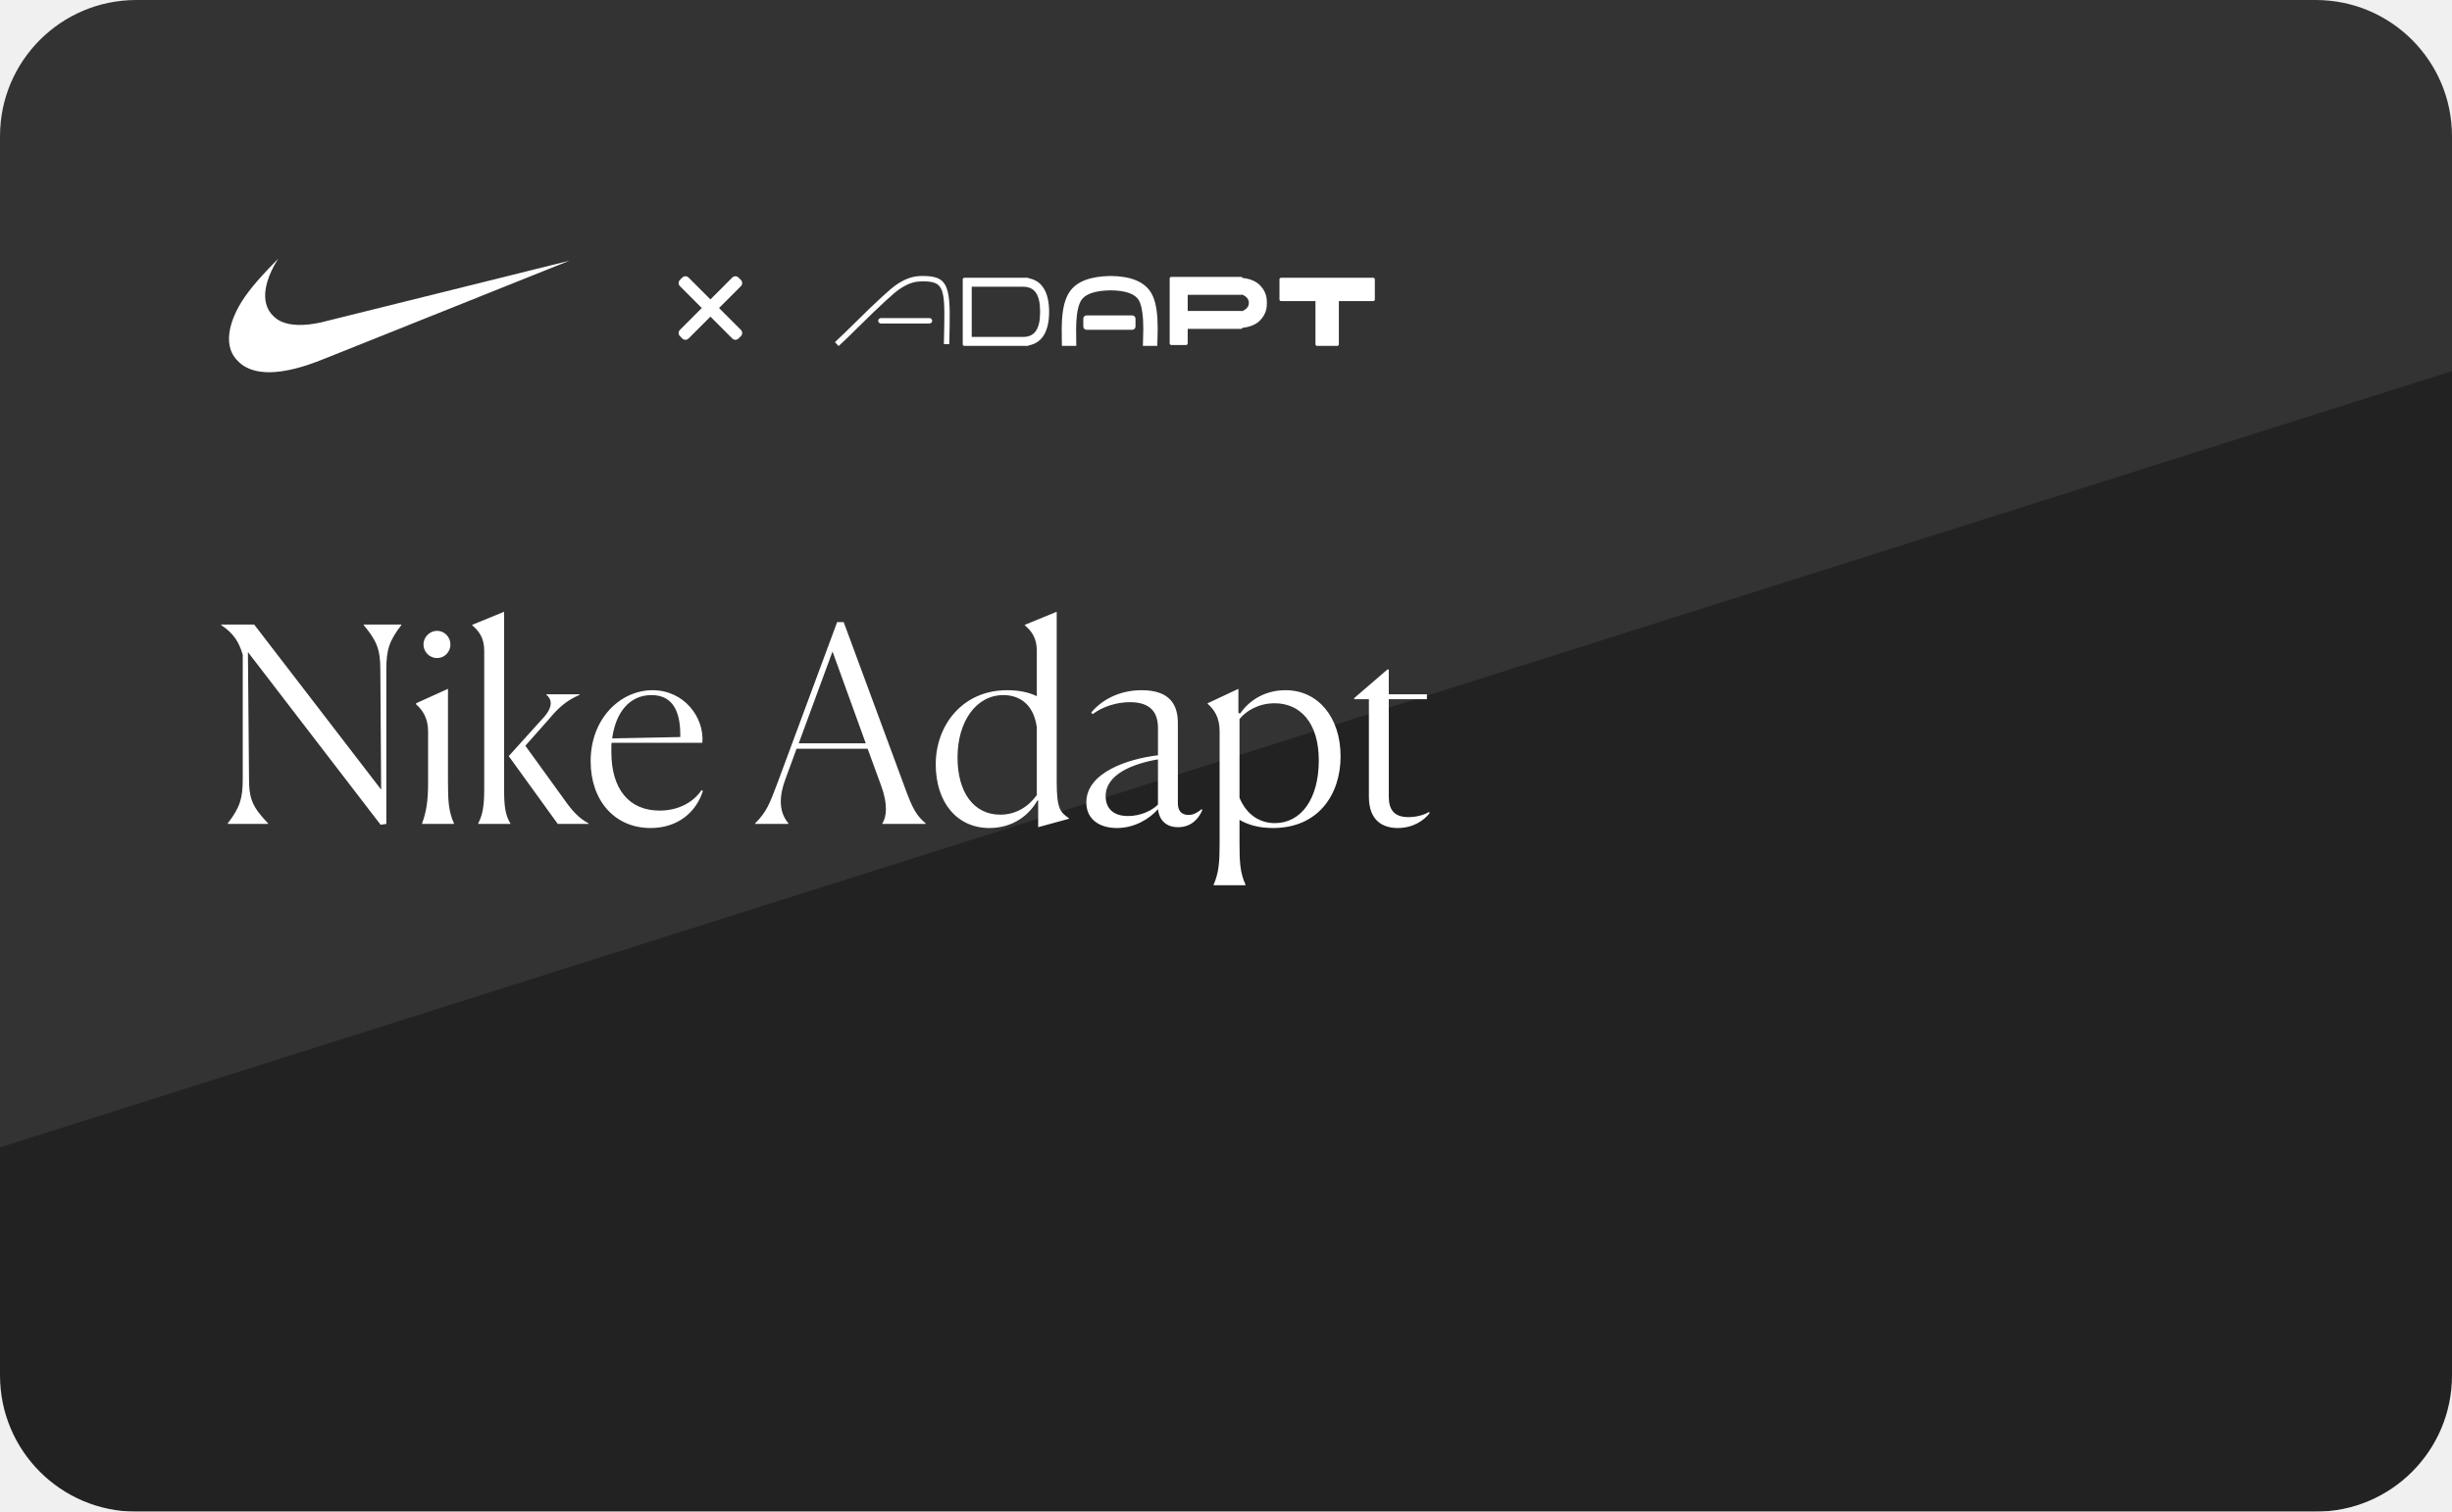
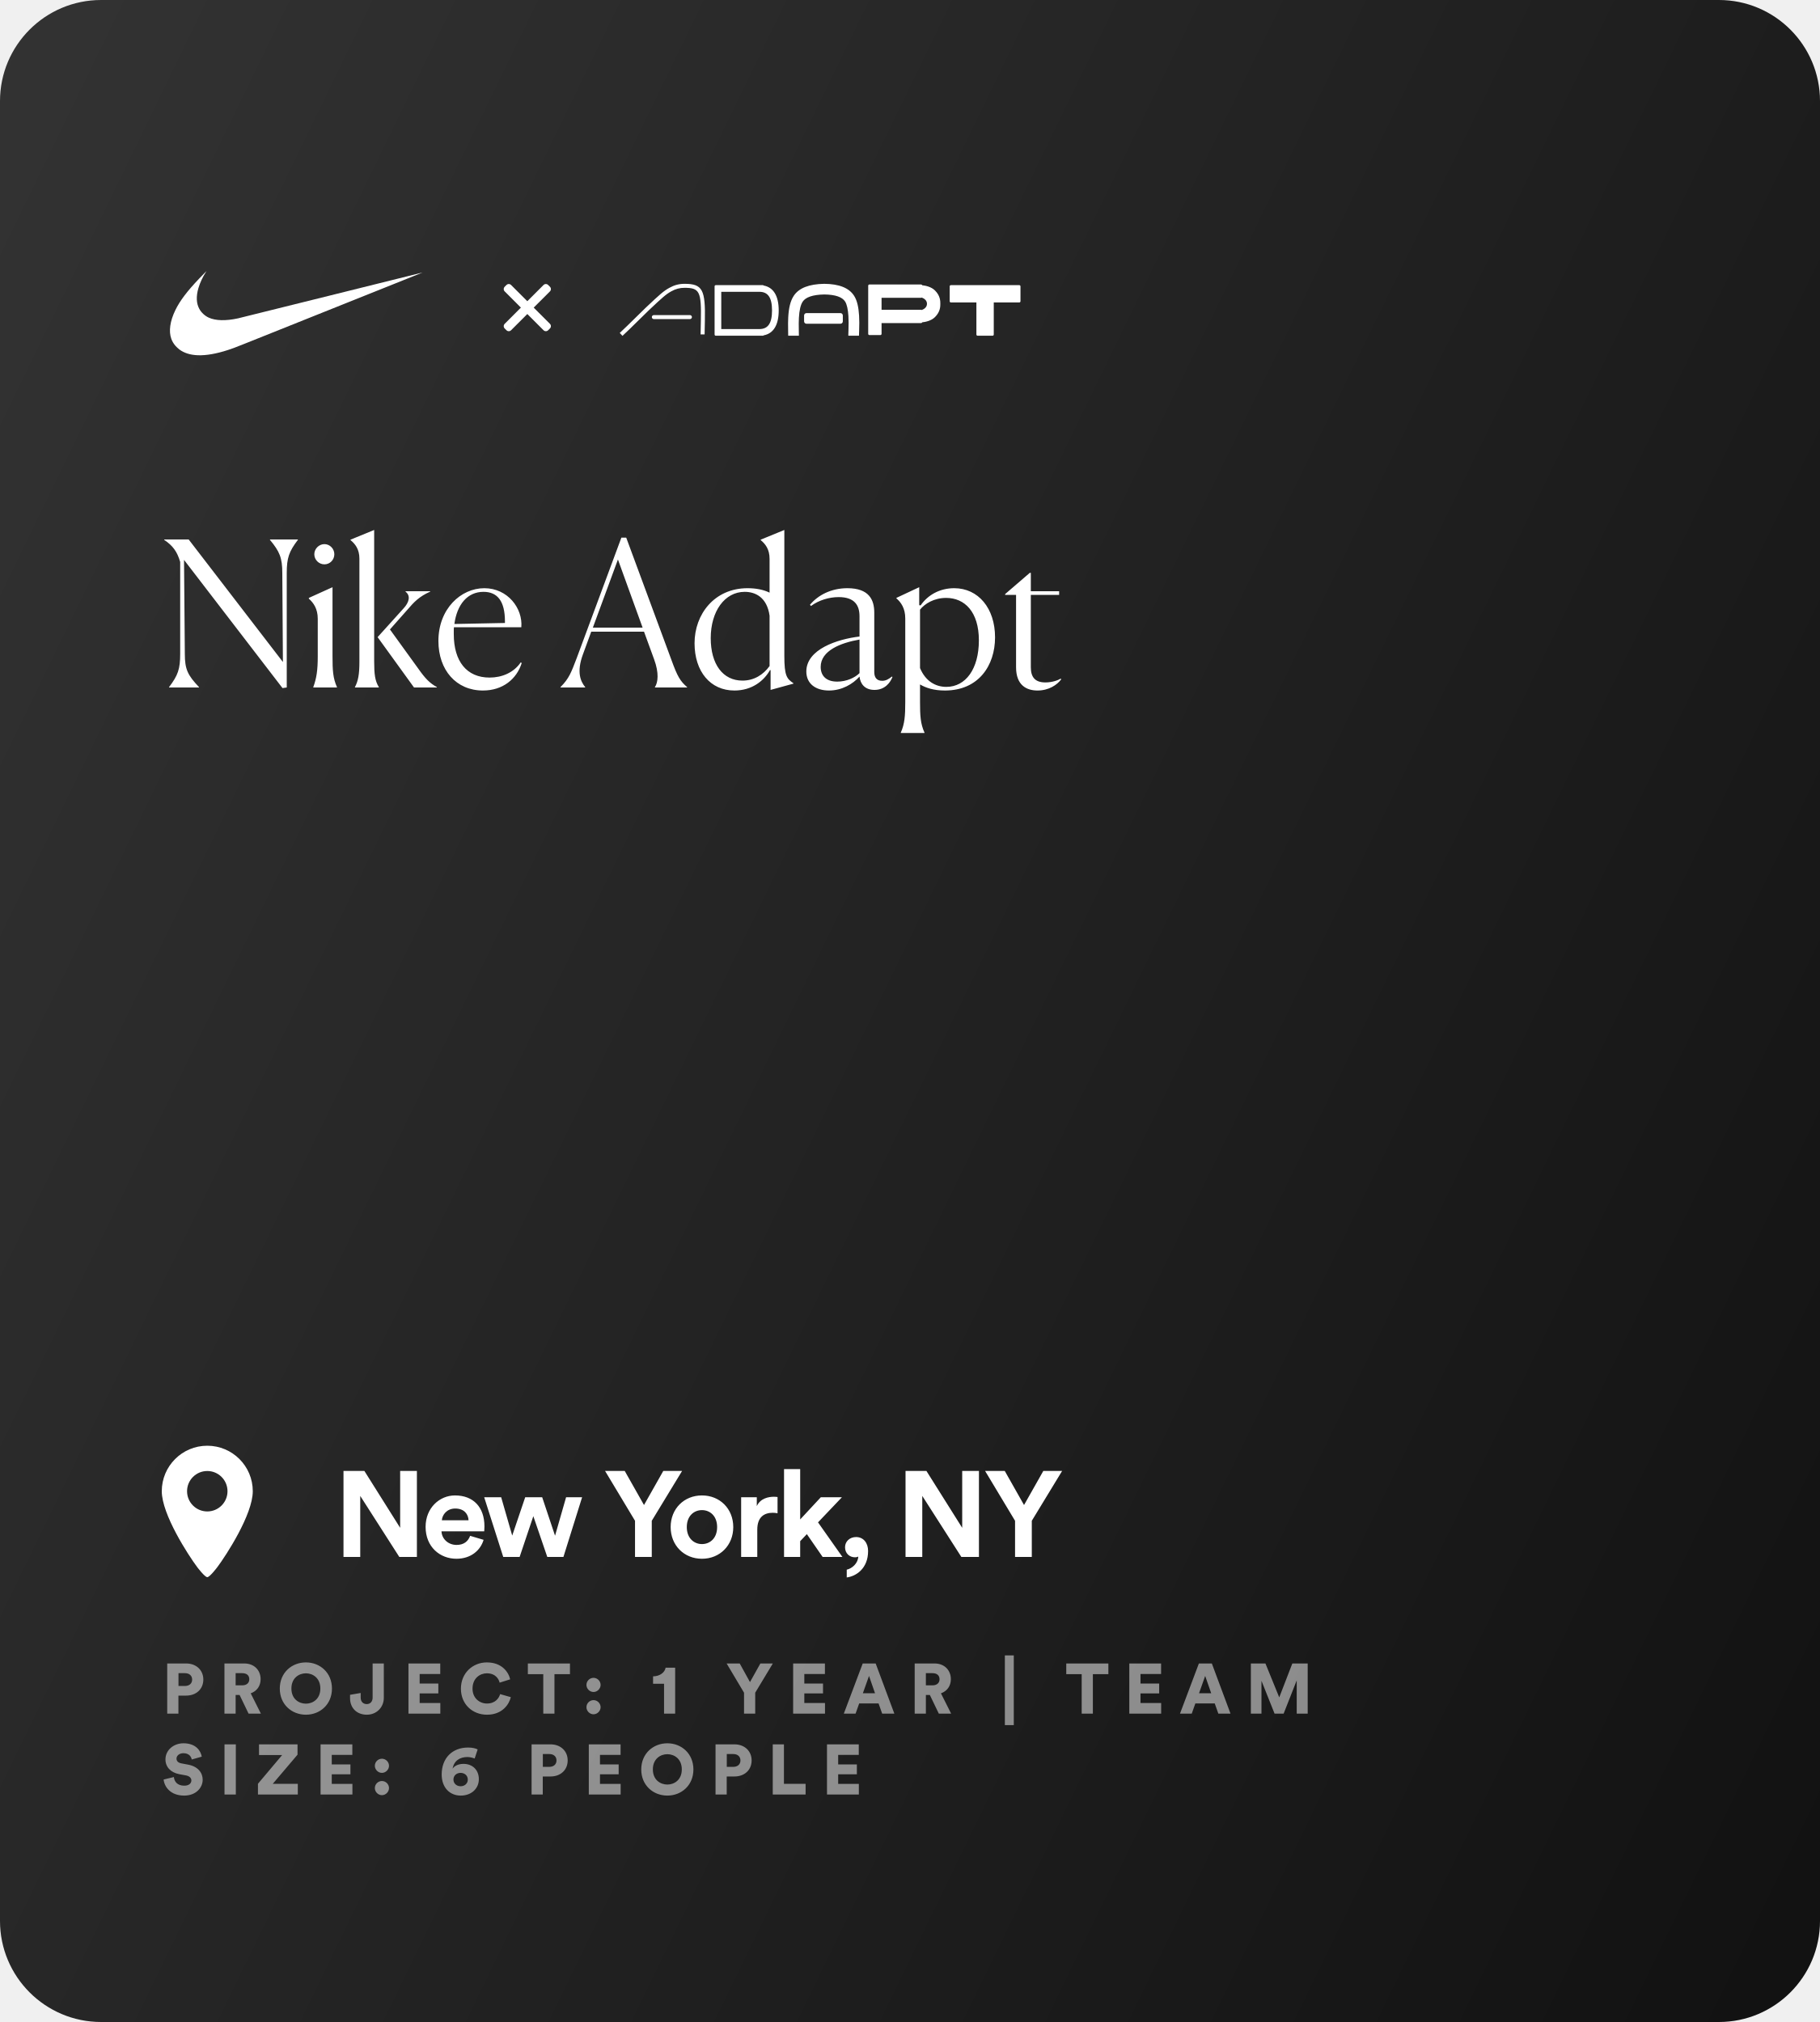
- <svg xmlns="http://www.w3.org/2000/svg" width="360" height="222" viewBox="0 0 360 222" fill="none">
-   <g id="Group 25 Copy">
-     <g id="Group 23">
-       <rect id="Mask" width="360" height="222" rx="20" fill="white" />
-       <mask id="mask0" mask-type="alpha" maskUnits="userSpaceOnUse" x="0" y="0" width="360" height="222">
-         <rect id="Mask_2" width="360" height="222" rx="20" fill="white" />
-       </mask>
-       <g mask="url(#mask0)">
-         <g id="Group 23_2">
-           <rect id="Rectangle" width="360" height="222" fill="#222222" />
-           <path id="Gradient BG Copy" fill-rule="evenodd" clip-rule="evenodd" d="M0 0H360V54.5L0 168.5L0 0Z" fill="#333333" />
-         </g>
-       </g>
-     </g>
-     <g id="Group 142">
-       <g id="gsx">
-         <g id="Group 6">
-           <path id="Combined Shape" fill-rule="evenodd" clip-rule="evenodd" d="M124.651 49.375C124.099 49.911 123.602 50.384 123.128 50.823L122.588 50.245C123.058 49.81 123.55 49.341 124.097 48.81C124.19 48.72 124.476 48.438 124.852 48.068L124.853 48.067C125.783 47.151 127.265 45.692 127.737 45.245C130.645 42.496 131.26 41.959 132.414 41.316C133.371 40.782 134.315 40.529 135.408 40.529C138.959 40.529 139.55 41.69 139.426 47.835C139.39 49.373 139.371 50.275 139.371 50.534H138.579C138.579 50.266 138.597 49.363 138.634 47.818C138.75 42.058 138.374 41.319 135.408 41.319C134.453 41.319 133.641 41.536 132.801 42.005C131.732 42.601 131.126 43.13 128.283 45.818C127.818 46.258 126.35 47.703 125.419 48.62L125.419 48.62L125.418 48.621C125.037 48.996 124.746 49.283 124.651 49.375ZM171.968 40.661C171.838 40.661 171.732 40.766 171.732 40.896V50.43C171.732 50.56 171.838 50.666 171.968 50.666H174.139C174.269 50.666 174.375 50.56 174.375 50.43V48.296H182.198C182.3 48.296 182.386 48.231 182.419 48.141C183.017 48.081 184.184 47.867 184.943 47.111C186 46.058 186 45.005 186 44.478C186 43.952 186 42.899 184.943 41.846C184.184 41.09 183.017 40.876 182.419 40.816C182.386 40.726 182.3 40.661 182.198 40.661H174.139H172.892H171.968ZM182.333 43.251C182.294 43.278 182.248 43.294 182.198 43.294H174.375V45.663H182.198C182.248 45.663 182.294 45.679 182.333 45.706C182.722 45.56 183.358 45.209 183.358 44.478C183.358 43.748 182.722 43.398 182.333 43.251ZM187.85 41.028C187.85 40.898 187.955 40.793 188.085 40.793H193.369H196.333H201.618C201.748 40.793 201.853 40.898 201.853 41.028V43.98C201.853 44.11 201.748 44.215 201.618 44.215H196.569V50.562C196.569 50.692 196.463 50.797 196.333 50.797H193.369C193.239 50.797 193.134 50.692 193.134 50.562V44.215H188.085C187.955 44.215 187.85 44.11 187.85 43.98V41.028ZM136.465 47.506H129.331C129.112 47.506 128.935 47.33 128.935 47.111C128.935 46.893 129.112 46.716 129.331 46.716H136.465C136.684 46.716 136.861 46.893 136.861 47.111C136.861 47.33 136.684 47.506 136.465 47.506ZM141.583 40.793C141.461 40.793 141.361 40.885 141.349 41.004C141.348 41.012 141.348 41.02 141.348 41.028V41.874V49.716V50.562C141.348 50.692 141.453 50.797 141.583 50.797H142.433H150.199H150.888C150.957 50.797 151.02 50.767 151.063 50.72C153.026 50.346 154.03 48.628 154.03 45.795C154.03 42.962 153.026 41.244 151.063 40.87C151.02 40.822 150.957 40.793 150.888 40.793H150.199H142.433H141.583ZM150.199 49.481C151.894 49.481 152.709 48.364 152.709 45.795C152.709 43.225 151.894 42.109 150.199 42.109H142.669V49.481H150.198L150.199 49.481ZM167.819 46.926C167.737 45.596 167.516 44.592 167.167 44.04C166.616 43.165 165.279 42.659 163.046 42.636L163.06 42.635L163.032 42.636L163.046 42.636C160.738 42.677 159.344 43.192 158.773 44.058C158.349 44.7 158.106 45.782 158.026 47.251C157.987 47.969 157.986 48.611 158.008 49.757C158.02 50.392 158.022 50.541 158.022 50.797H155.908C155.908 50.56 155.906 50.416 155.894 49.797C155.871 48.601 155.872 47.921 155.915 47.136C156.014 45.327 156.328 43.93 157.007 42.901C158.043 41.33 160.08 40.58 163.024 40.529L163.052 40.529C165.939 40.557 167.945 41.315 168.957 42.919C169.541 43.844 169.827 45.143 169.929 46.797C169.986 47.72 169.982 48.594 169.941 49.803L169.937 49.894L169.937 49.894L169.937 49.899C169.932 50.044 169.923 50.307 169.92 50.388C169.915 50.573 169.912 50.701 169.912 50.797H167.798C167.798 50.673 167.801 50.526 167.808 50.321C167.811 50.235 167.82 49.958 167.825 49.816L167.828 49.731C167.867 48.585 167.871 47.766 167.819 46.926ZM159.05 46.792C159.05 46.532 159.261 46.322 159.521 46.322H166.242C166.502 46.322 166.713 46.532 166.713 46.792V47.957C166.713 48.217 166.502 48.428 166.242 48.428H159.521C159.261 48.428 159.05 48.217 159.05 47.957V46.792Z" fill="white" />
-           <g id="Group 5">
-             <path id="Close" fill-rule="evenodd" clip-rule="evenodd" d="M100.636 41.217L104.303 44.884L107.971 41.217L108.322 41.568L104.655 45.236L108.322 48.903L107.971 49.254L104.303 45.587L100.636 49.254L100.284 48.903L103.952 45.236L100.284 41.568L100.636 41.217Z" fill="white" stroke="white" stroke-width="1.294" stroke-linejoin="round" />
-             <path id="Path Copy" fill-rule="evenodd" clip-rule="evenodd" d="M39.133 54.658C37.643 54.603 36.424 54.222 35.471 53.514C35.289 53.379 34.856 52.973 34.711 52.802C34.324 52.347 34.061 51.905 33.886 51.414C33.347 49.904 33.624 47.921 34.68 45.746C35.584 43.883 36.978 42.036 39.411 39.477C39.77 39.101 40.837 38 40.844 38C40.846 38 40.788 38.094 40.715 38.209C40.082 39.2 39.541 40.367 39.246 41.378C38.772 43 38.83 44.391 39.413 45.47C39.816 46.214 40.507 46.858 41.283 47.214C42.642 47.836 44.633 47.888 47.063 47.364C47.23 47.328 55.522 45.269 65.489 42.789C75.456 40.309 83.612 38.282 83.613 38.283C83.616 38.285 60.457 47.554 48.435 52.362C46.531 53.124 46.022 53.316 45.127 53.61C42.839 54.361 40.789 54.72 39.133 54.658Z" fill="white" />
-           </g>
-         </g>
-       </g>
-       <path id="Nike Adapt" d="M36.4 95.76L55.88 121.12L56.72 121V98.36C56.72 95.36 57.16 94.12 58.92 91.8V91.72H53.4V91.8C55.32 94.12 55.84 95.36 55.84 98.36L55.96 115.96L37.32 91.72H32.48V91.8C34.2 92.96 35.04 94.12 35.64 96.16V114.36C35.64 117.36 35.2 118.6 33.44 120.92V121H39.36V120.92C37.12 118.56 36.56 117.4 36.56 114.36L36.4 95.76ZM66.132 94.64C66.132 93.56 65.252 92.64 64.172 92.64C63.092 92.64 62.172 93.56 62.172 94.64C62.172 95.76 63.092 96.64 64.172 96.64C65.252 96.64 66.132 95.76 66.132 94.64ZM61.972 120.92V121H66.652V120.92C65.852 119.16 65.772 117.56 65.772 114.8V101.16L61.092 103.28V103.44C62.012 104.24 62.852 105.44 62.852 107.4V114.84C62.852 117.6 62.612 119.16 61.972 120.92ZM70.212 120.92V121H74.932V120.92C74.172 119.68 74.012 118.36 74.012 115.84V89.84L69.332 91.76V91.84C70.252 92.6 71.092 93.64 71.092 95.52V115.88C71.092 118.4 70.852 119.68 70.212 120.92ZM81.892 121H86.412V120.92C85.012 120.16 84.092 119.2 82.772 117.32L77.132 109.52L80.532 105.68C81.932 104.04 82.932 103 85.092 102.04V101.96H80.212V102.04C81.292 102.88 80.892 104.16 79.892 105.28L74.692 111.04L81.892 121ZM103.198 116.16L102.998 116.04C101.598 118.08 99.278 119.04 96.838 119.04C92.318 119.04 89.758 115.84 89.758 110.44V109.76C89.758 109.52 89.758 109.28 89.798 109.08H103.118C103.438 105.36 100.438 101.36 95.798 101.36C91.158 101.36 86.718 105.44 86.718 111.8C86.718 117.56 90.238 121.6 95.518 121.6C99.478 121.6 102.198 119.32 103.198 116.16ZM95.638 102.08C98.398 102.08 99.878 103.92 99.878 107.92V108.24L89.878 108.44C90.398 104.6 92.438 102.08 95.638 102.08ZM122.229 95.68L127.109 109.16H117.269L122.229 95.68ZM115.749 121V120.92C114.869 119.84 113.989 118 115.309 114.44L116.949 109.96H127.389L129.389 115.44C130.389 118.16 130.149 120 129.549 120.92V121H135.909V120.92C134.549 119.76 133.989 118.8 132.829 115.6L123.869 91.36H122.909L114.069 115.2C112.989 118 112.589 119.2 110.869 120.92V121H115.749ZM146.864 119.64C142.984 119.64 140.584 116.4 140.584 111.24C140.584 105.92 143.344 102.08 147.304 102.08C149.384 102.08 151.704 103.12 152.224 106.8V116.76C150.984 118.48 149.144 119.64 146.864 119.64ZM152.304 117.56H152.424V121.48L156.944 120.24V120.16C155.624 119.28 155.144 118.68 155.144 114.76V89.84L150.464 91.76V91.84C151.384 92.6 152.224 93.64 152.224 95.56V102.24C150.984 101.64 149.544 101.36 147.864 101.36C141.304 101.36 137.384 106.52 137.384 112.24C137.384 117.84 140.504 121.6 145.264 121.6C148.784 121.6 151.144 119.64 152.304 117.56ZM165.613 119.84C163.373 119.84 162.333 118.64 162.333 116.92C162.333 113.72 166.293 112.16 170.013 111.52V118.16C169.093 119.08 167.413 119.84 165.613 119.84ZM172.973 121.48C175.093 121.48 176.133 119.96 176.533 118.92L176.413 118.84C175.813 119.32 175.253 119.68 174.493 119.68C173.373 119.68 172.933 118.96 172.933 117.96V106.2C172.933 103.68 171.933 101.36 167.613 101.36C164.413 101.36 161.813 102.72 160.213 104.64L160.413 104.88C161.973 103.72 164.013 103.12 165.893 103.12C169.093 103.12 170.013 104.8 170.013 106.92V110.92C165.613 111.44 159.493 113.44 159.493 117.84C159.493 120.28 161.373 121.6 163.973 121.6C166.533 121.6 168.693 120.32 170.013 118.84C170.173 120.32 171.093 121.48 172.973 121.48ZM187.183 120.88C185.063 120.88 183.063 119.76 181.983 117.16V105.6C182.903 104.44 184.743 103.28 187.143 103.28C190.823 103.28 193.623 106.04 193.623 111.68C193.623 117.32 191.023 120.88 187.183 120.88ZM178.183 130H182.863V129.92C182.063 128.16 181.983 126.56 181.983 123.84V120.4C183.143 121.08 184.703 121.6 186.903 121.6C193.583 121.6 196.823 116.64 196.823 111.08C196.823 105.32 193.503 101.36 188.743 101.36C185.863 101.36 183.503 102.72 182.103 104.76L181.823 104.72V101.16L177.303 103.28V103.36C178.223 104.16 179.063 105.32 179.063 107.36V123.88C179.063 126.6 178.943 128.2 178.183 129.92V130ZM205.22 121.6C207.46 121.6 209.1 120.48 209.9 119.4L209.82 119.24C209.38 119.52 208.22 120 206.78 120C204.74 120 203.9 118.96 203.9 117V102.68H209.5V101.96H203.9V98.32H203.7L198.82 102.52V102.68H200.98V117C200.98 120.6 203.1 121.6 205.22 121.6Z" fill="white" />
-     </g>
-   </g>
+ <svg xmlns="http://www.w3.org/2000/svg" width="360" height="400" viewBox="0 0 360 400" fill="none">
+   <rect width="360" height="400" rx="20" fill="url(#paint0_linear)" />
+   <path d="M35.304 333.526V330.992H36.592C37.432 330.992 38.006 331.468 38.006 332.266C38.006 333.036 37.432 333.526 36.592 333.526H35.304ZM36.816 335.43C38.832 335.43 40.218 334.128 40.218 332.252C40.218 330.404 38.832 329.074 36.816 329.074H33.078V339H35.29V335.43H36.816ZM49.17 339H51.606L49.59 334.982C50.808 334.548 51.55 333.526 51.55 332.182C51.55 330.418 50.29 329.074 48.33 329.074H44.396V339H46.608V335.304H47.392L49.17 339ZM46.608 333.4V330.992H47.91C48.82 330.992 49.31 331.454 49.31 332.196C49.31 332.896 48.82 333.4 47.91 333.4H46.608ZM57.64 334.03C57.64 331.958 59.124 331.02 60.51 331.02C61.882 331.02 63.366 331.958 63.366 334.03C63.366 336.102 61.882 337.026 60.51 337.026C59.124 337.026 57.64 336.102 57.64 334.03ZM55.344 334.044C55.344 337.18 57.71 339.21 60.51 339.21C63.296 339.21 65.662 337.18 65.662 334.044C65.662 330.894 63.296 328.864 60.51 328.864C57.71 328.864 55.344 330.894 55.344 334.044ZM69.24 335.934C69.24 337.908 70.599 339.21 72.558 339.21C74.532 339.21 75.918 337.698 75.918 335.892V329.074H73.707V335.836C73.707 336.578 73.272 337.11 72.544 337.11C71.9 337.11 71.341 336.704 71.341 335.822V334.912L69.24 335.276V335.934ZM87.096 339V336.9H83.008V334.996H86.704V333.05H83.008V331.16H87.082V329.074H80.796V339H87.096ZM96.322 339.21C99.402 339.21 100.718 337.11 101.04 335.738L98.926 335.136C98.73 335.85 98.044 336.998 96.322 336.998C94.838 336.998 93.466 335.92 93.466 334.058C93.466 331.972 94.964 331.02 96.294 331.02C98.044 331.02 98.674 332.182 98.828 332.868L100.914 332.21C100.592 330.782 99.276 328.864 96.294 328.864C93.522 328.864 91.17 330.964 91.17 334.058C91.17 337.152 93.466 339.21 96.322 339.21ZM112.74 331.188V329.074H104.41V331.188H107.462V339H109.674V331.188H112.74ZM116.001 337.726C116.001 338.468 116.631 339.126 117.401 339.126C118.157 339.126 118.801 338.468 118.801 337.726C118.801 336.956 118.157 336.326 117.401 336.326C116.631 336.326 116.001 336.956 116.001 337.726ZM116.001 333.316C116.001 334.058 116.631 334.716 117.401 334.716C118.157 334.716 118.801 334.058 118.801 333.316C118.801 332.546 118.157 331.916 117.401 331.916C116.631 331.916 116.001 332.546 116.001 333.316ZM133.548 339V329.914H131.658C131.504 330.838 130.538 331.608 129.18 331.622V333.092H131.35V339H133.548ZM147.171 334.856V339H149.383V334.856L152.869 329.074H150.405L148.347 332.756L146.317 329.074H143.727L147.171 334.856ZM163.185 339V336.9H159.097V334.996H162.793V333.05H159.097V331.16H163.171V329.074H156.885V339H163.185ZM174.497 339H176.905L173.209 329.074H170.647L166.909 339H169.233L169.947 336.984H173.783L174.497 339ZM171.893 331.538L173.083 334.968H170.675L171.893 331.538ZM185.702 339H188.138L186.122 334.982C187.34 334.548 188.082 333.526 188.082 332.182C188.082 330.418 186.822 329.074 184.862 329.074H180.928V339H183.14V335.304H183.924L185.702 339ZM183.14 333.4V330.992H184.442C185.352 330.992 185.842 331.454 185.842 332.196C185.842 332.896 185.352 333.4 184.442 333.4H183.14ZM200.529 341.268V327.478H198.765V341.268H200.529ZM219.238 331.188V329.074H210.908V331.188H213.96V339H216.172V331.188H219.238ZM229.68 339V336.9H225.592V334.996H229.288V333.05H225.592V331.16H229.666V329.074H223.38V339H229.68ZM240.992 339H243.4L239.704 329.074H237.142L233.404 339H235.728L236.442 336.984H240.278L240.992 339ZM238.388 331.538L239.578 334.968H237.17L238.388 331.538ZM258.665 339V329.074H255.627L253.037 335.78L250.307 329.074H247.423V339H249.523V332.504L252.113 339H253.905L256.495 332.42V339H258.665ZM39.91 347.51C39.7 346.348 38.762 344.864 36.284 344.864C34.38 344.864 32.728 346.18 32.728 348.056C32.728 349.526 33.75 350.646 35.43 350.968L36.788 351.22C37.446 351.346 37.852 351.71 37.852 352.214C37.852 352.83 37.32 353.25 36.452 353.25C35.094 353.25 34.478 352.452 34.394 351.542L32.364 352.032C32.504 353.432 33.68 355.21 36.424 355.21C38.79 355.21 40.092 353.628 40.092 352.074C40.092 350.66 39.112 349.442 37.222 349.092L35.892 348.84C35.206 348.714 34.912 348.364 34.912 347.888C34.912 347.342 35.444 346.824 36.27 346.824C37.474 346.824 37.852 347.608 37.922 348.07L39.91 347.51ZM46.649 355V345.074H44.409V355H46.649ZM58.906 355V352.886H53.95L58.85 347.118V345.074H51.234V347.188H55.812L51.024 352.872V355H58.906ZM69.708 355V352.9H65.62V350.996H69.316V349.05H65.62V347.16H69.694V345.074H63.408V355H69.708ZM74.146 353.726C74.146 354.468 74.776 355.126 75.546 355.126C76.302 355.126 76.946 354.468 76.946 353.726C76.946 352.956 76.302 352.326 75.546 352.326C74.776 352.326 74.146 352.956 74.146 353.726ZM74.146 349.316C74.146 350.058 74.776 350.716 75.546 350.716C76.302 350.716 76.946 350.058 76.946 349.316C76.946 348.546 76.302 347.916 75.546 347.916C74.776 347.916 74.146 348.546 74.146 349.316ZM94.479 346.082C94.115 345.872 93.443 345.704 92.589 345.704C89.439 345.704 87.367 347.818 87.367 351.038C87.367 353.642 88.977 355.21 91.133 355.21C93.247 355.21 94.717 353.824 94.717 351.962C94.717 350.198 93.527 348.938 91.679 348.938C90.615 348.938 89.845 349.372 89.523 349.89C89.789 348.322 90.965 347.58 92.463 347.58C92.967 347.58 93.471 347.72 93.891 347.874L94.479 346.082ZM89.691 352.046C89.691 351.234 90.321 350.716 91.105 350.716C91.889 350.716 92.533 351.234 92.533 352.046C92.533 352.844 91.889 353.362 91.105 353.362C90.321 353.362 89.691 352.816 89.691 352.046ZM107.374 349.526V346.992H108.662C109.502 346.992 110.076 347.468 110.076 348.266C110.076 349.036 109.502 349.526 108.662 349.526H107.374ZM108.886 351.43C110.902 351.43 112.288 350.128 112.288 348.252C112.288 346.404 110.902 345.074 108.886 345.074H105.148V355H107.36V351.43H108.886ZM122.765 355V352.9H118.677V350.996H122.373V349.05H118.677V347.16H122.751V345.074H116.465V355H122.765ZM129.136 350.03C129.136 347.958 130.62 347.02 132.006 347.02C133.378 347.02 134.862 347.958 134.862 350.03C134.862 352.102 133.378 353.026 132.006 353.026C130.62 353.026 129.136 352.102 129.136 350.03ZM126.84 350.044C126.84 353.18 129.206 355.21 132.006 355.21C134.792 355.21 137.158 353.18 137.158 350.044C137.158 346.894 134.792 344.864 132.006 344.864C129.206 344.864 126.84 346.894 126.84 350.044ZM143.76 349.526V346.992H145.048C145.888 346.992 146.462 347.468 146.462 348.266C146.462 349.036 145.888 349.526 145.048 349.526H143.76ZM145.272 351.43C147.288 351.43 148.674 350.128 148.674 348.252C148.674 346.404 147.288 345.074 145.272 345.074H141.534V355H143.746V351.43H145.272ZM159.348 355V352.886H155.064V345.074H152.852V355H159.348ZM169.882 355V352.9H165.794V350.996H169.49V349.05H165.794V347.16H169.868V345.074H163.582V355H169.882Z" fill="white" fill-opacity="0.5" />
+   <path d="M82.464 308V290.984H79.152V302.24L72.072 290.984H67.944V308H71.256V295.928L78.984 308H82.464ZM87.4 300.752C87.472 299.672 88.384 298.424 90.04 298.424C91.864 298.424 92.632 299.576 92.68 300.752H87.4ZM92.992 303.824C92.608 304.88 91.792 305.624 90.304 305.624C88.72 305.624 87.4 304.496 87.328 302.936H95.776C95.776 302.888 95.824 302.408 95.824 301.952C95.824 298.16 93.64 295.832 89.992 295.832C86.968 295.832 84.184 298.28 84.184 302.048C84.184 306.032 87.04 308.36 90.28 308.36C93.184 308.36 95.056 306.656 95.656 304.616L92.992 303.824ZM103.886 296.192L101.318 303.776L99.134 296.192H95.774L99.542 308H102.782L105.494 299.936L108.254 308H111.446L115.142 296.192H111.974L109.79 303.8L107.246 296.192H103.886ZM125.609 300.848V308H128.921V300.848L134.921 290.984H131.201L127.385 297.728L123.569 290.984H119.681L125.609 300.848ZM138.849 305.456C137.289 305.456 135.849 304.304 135.849 302.096C135.849 299.864 137.289 298.736 138.849 298.736C140.409 298.736 141.849 299.864 141.849 302.096C141.849 304.328 140.409 305.456 138.849 305.456ZM138.849 295.832C135.321 295.832 132.657 298.448 132.657 302.096C132.657 305.72 135.321 308.36 138.849 308.36C142.377 308.36 145.041 305.72 145.041 302.096C145.041 298.448 142.377 295.832 138.849 295.832ZM153.8 296.144C153.56 296.12 153.32 296.096 153.056 296.096C152.048 296.096 150.416 296.384 149.696 297.944V296.192H146.6V308H149.792V302.6C149.792 300.056 151.208 299.264 152.84 299.264C153.128 299.264 153.44 299.288 153.8 299.36V296.144ZM166.534 296.192H162.358L158.278 300.584V290.624H155.086V308H158.278V304.88L159.598 303.488L162.718 308H166.63L161.806 301.16L166.534 296.192ZM167.151 306.08C167.151 307.232 167.967 308.072 169.143 308.072C169.407 308.072 169.671 308 169.767 307.928C169.719 309.248 168.567 310.28 167.487 310.52V312.056C169.263 311.84 171.711 310.352 171.711 306.824C171.711 305.264 170.823 304.064 169.335 304.064C168.087 304.064 167.151 304.928 167.151 306.08ZM193.637 308V290.984H190.325V302.24L183.245 290.984H179.117V308H182.429V295.928L190.157 308H193.637ZM200.78 300.848V308H204.092V300.848L210.092 290.984H206.372L202.556 297.728L198.74 290.984H194.852L200.78 300.848Z" fill="white" />
+   <path fill-rule="evenodd" clip-rule="evenodd" d="M50 295C50 299.6 44.73 307.69 43 310C43 310 41.5 312 41 312C40.5 312 39 310 39 310C37.27 307.69 32 299.6 32 295C32 290.029 36.029 286 41 286C45.971 286 50 290.029 50 295ZM41 291C38.791 291 37 292.791 37 295C37 297.209 38.791 299 41 299C43.209 299 45 297.209 45 295C45 292.791 43.209 291 41 291Z" fill="white" />
+   <path fill-rule="evenodd" clip-rule="evenodd" d="M124.651 64.993C124.099 65.528 123.602 66.001 123.128 66.441L122.588 65.862C123.058 65.427 123.55 64.959 124.097 64.427C124.19 64.337 124.476 64.055 124.852 63.685L124.853 63.684C125.783 62.768 127.265 61.309 127.737 60.862C130.645 58.113 131.26 57.577 132.414 56.933C133.371 56.399 134.315 56.147 135.408 56.147C138.96 56.147 139.551 57.308 139.426 63.452C139.39 64.99 139.372 65.893 139.372 66.151H138.579C138.579 65.883 138.597 64.981 138.634 63.435C138.75 57.675 138.374 56.936 135.408 56.936C134.453 56.936 133.641 57.154 132.801 57.622C131.732 58.218 131.126 58.747 128.283 61.435C127.818 61.875 126.351 63.32 125.42 64.237L125.419 64.237L125.418 64.238C125.037 64.613 124.746 64.9 124.651 64.993ZM171.968 56.278C171.838 56.278 171.732 56.383 171.732 56.513V66.048C171.732 66.177 171.838 66.283 171.968 66.283H174.139C174.269 66.283 174.375 66.177 174.375 66.048V63.913H182.198C182.3 63.913 182.387 63.849 182.419 63.758C183.018 63.698 184.185 63.484 184.943 62.728C186 61.675 186 60.622 186 60.096C186 59.569 186 58.516 184.943 57.463C184.185 56.707 183.018 56.494 182.419 56.433C182.387 56.343 182.3 56.278 182.198 56.278H174.139H172.893H171.968ZM182.333 58.868C182.295 58.895 182.248 58.911 182.198 58.911H174.375V61.281H182.198C182.248 61.281 182.295 61.296 182.333 61.323C182.722 61.177 183.358 60.826 183.358 60.096C183.358 59.365 182.722 59.015 182.333 58.868ZM187.85 56.645C187.85 56.515 187.955 56.41 188.085 56.41H193.369H196.333H201.618C201.748 56.41 201.853 56.515 201.853 56.645V59.597C201.853 59.727 201.748 59.832 201.618 59.832H196.569V66.179C196.569 66.309 196.463 66.415 196.333 66.415H193.369C193.239 66.415 193.134 66.309 193.134 66.179V59.832H188.085C187.955 59.832 187.85 59.727 187.85 59.597V56.645ZM136.465 63.123H129.331C129.112 63.123 128.935 62.947 128.935 62.728C128.935 62.51 129.112 62.334 129.331 62.334H136.465C136.684 62.334 136.861 62.51 136.861 62.728C136.861 62.947 136.684 63.123 136.465 63.123ZM141.583 56.41C141.461 56.41 141.361 56.502 141.349 56.621C141.348 56.629 141.348 56.637 141.348 56.645V57.491V65.333V66.179C141.348 66.309 141.453 66.415 141.583 66.415H142.433H150.199H150.888C150.958 66.415 151.02 66.385 151.063 66.337C153.026 65.963 154.03 64.245 154.03 61.412C154.03 58.579 153.026 56.861 151.063 56.487C151.02 56.44 150.958 56.41 150.888 56.41H150.199H142.433H141.583ZM150.199 65.098C151.894 65.098 152.709 63.982 152.709 61.412C152.709 58.843 151.894 57.726 150.199 57.726H142.669V65.098H150.198L150.199 65.098ZM167.819 62.543C167.737 61.214 167.516 60.209 167.168 59.657C166.616 58.783 165.279 58.276 163.046 58.253L163.06 58.252L163.032 58.253L163.046 58.253C160.738 58.294 159.345 58.809 158.773 59.675C158.35 60.318 158.106 61.4 158.026 62.868C157.987 63.586 157.986 64.228 158.008 65.374C158.02 66.01 158.022 66.158 158.022 66.414H155.908C155.908 66.177 155.906 66.033 155.894 65.414C155.872 64.219 155.873 63.538 155.915 62.753C156.014 60.944 156.328 59.547 157.007 58.518C158.043 56.947 160.08 56.197 163.024 56.147L163.052 56.147C165.939 56.174 167.945 56.932 168.957 58.536C169.541 59.461 169.827 60.76 169.929 62.414C169.986 63.337 169.982 64.212 169.941 65.42L169.938 65.511L169.938 65.512L169.937 65.516C169.932 65.661 169.923 65.924 169.921 66.005C169.915 66.19 169.912 66.318 169.912 66.414H167.798C167.798 66.291 167.801 66.143 167.808 65.938C167.811 65.852 167.82 65.575 167.825 65.433L167.828 65.349C167.867 64.202 167.871 63.383 167.819 62.543ZM159.051 62.409C159.051 62.149 159.261 61.939 159.521 61.939H166.242C166.502 61.939 166.713 62.149 166.713 62.409V63.574C166.713 63.834 166.502 64.045 166.242 64.045H159.521C159.261 64.045 159.051 63.834 159.051 63.574V62.409Z" fill="white" />
+   <path fill-rule="evenodd" clip-rule="evenodd" d="M100.636 56.834L104.303 60.501L107.97 56.834L108.322 57.185L104.654 60.853L108.322 64.52L107.97 64.872L104.303 61.204L100.636 64.872L100.284 64.52L103.952 60.853L100.284 57.185L100.636 56.834Z" fill="white" stroke="white" stroke-width="1.294" stroke-linejoin="round" />
+   <path fill-rule="evenodd" clip-rule="evenodd" d="M39.133 70.276C37.643 70.22 36.424 69.839 35.471 69.131C35.289 68.996 34.856 68.59 34.711 68.419C34.324 67.965 34.061 67.522 33.886 67.031C33.347 65.521 33.624 63.538 34.68 61.363C35.584 59.5 36.978 57.653 39.411 55.095C39.77 54.718 40.837 53.617 40.844 53.617C40.846 53.617 40.788 53.711 40.715 53.826C40.082 54.817 39.541 55.985 39.246 56.995C38.772 58.617 38.83 60.008 39.413 61.087C39.816 61.831 40.507 62.475 41.283 62.831C42.642 63.454 44.633 63.505 47.063 62.981C47.23 62.945 55.522 60.887 65.489 58.407C75.456 55.926 83.612 53.899 83.613 53.9C83.616 53.903 60.457 63.171 48.435 67.98C46.531 68.741 46.022 68.933 45.127 69.227C42.839 69.979 40.789 70.337 39.133 70.276Z" fill="white" />
+   <path d="M36.4 110.76L55.88 136.12L56.72 136V113.36C56.72 110.36 57.16 109.12 58.92 106.8V106.72H53.4V106.8C55.32 109.12 55.84 110.36 55.84 113.36L55.96 130.96L37.32 106.72H32.48V106.8C34.2 107.96 35.04 109.12 35.64 111.16V129.36C35.64 132.36 35.2 133.6 33.44 135.92V136H39.36V135.92C37.12 133.56 36.56 132.4 36.56 129.36L36.4 110.76ZM66.132 109.64C66.132 108.56 65.252 107.64 64.172 107.64C63.092 107.64 62.172 108.56 62.172 109.64C62.172 110.76 63.092 111.64 64.172 111.64C65.252 111.64 66.132 110.76 66.132 109.64ZM61.972 135.92V136H66.652V135.92C65.852 134.16 65.772 132.56 65.772 129.8V116.16L61.092 118.28V118.44C62.012 119.24 62.852 120.44 62.852 122.4V129.84C62.852 132.6 62.612 134.16 61.972 135.92ZM70.212 135.92V136H74.932V135.92C74.172 134.68 74.012 133.36 74.012 130.84V104.84L69.332 106.76V106.84C70.252 107.6 71.092 108.64 71.092 110.52V130.88C71.092 133.4 70.852 134.68 70.212 135.92ZM81.892 136H86.412V135.92C85.012 135.16 84.092 134.2 82.772 132.32L77.132 124.52L80.532 120.68C81.932 119.04 82.932 118 85.092 117.04V116.96H80.212V117.04C81.292 117.88 80.892 119.16 79.892 120.28L74.692 126.04L81.892 136ZM103.198 131.16L102.998 131.04C101.598 133.08 99.278 134.04 96.838 134.04C92.318 134.04 89.758 130.84 89.758 125.44V124.76C89.758 124.52 89.758 124.28 89.798 124.08H103.118C103.438 120.36 100.438 116.36 95.798 116.36C91.158 116.36 86.718 120.44 86.718 126.8C86.718 132.56 90.238 136.6 95.518 136.6C99.478 136.6 102.198 134.32 103.198 131.16ZM95.638 117.08C98.398 117.08 99.878 118.92 99.878 122.92V123.24L89.878 123.44C90.398 119.6 92.438 117.08 95.638 117.08ZM122.229 110.68L127.109 124.16H117.269L122.229 110.68ZM115.749 136V135.92C114.869 134.84 113.989 133 115.309 129.44L116.949 124.96H127.389L129.389 130.44C130.389 133.16 130.149 135 129.549 135.92V136H135.909V135.92C134.549 134.76 133.989 133.8 132.829 130.6L123.869 106.36H122.909L114.069 130.2C112.989 133 112.589 134.2 110.869 135.92V136H115.749ZM146.864 134.64C142.984 134.64 140.584 131.4 140.584 126.24C140.584 120.92 143.344 117.08 147.304 117.08C149.384 117.08 151.704 118.12 152.224 121.8V131.76C150.984 133.48 149.144 134.64 146.864 134.64ZM152.304 132.56H152.424V136.48L156.944 135.24V135.16C155.624 134.28 155.144 133.68 155.144 129.76V104.84L150.464 106.76V106.84C151.384 107.6 152.224 108.64 152.224 110.56V117.24C150.984 116.64 149.544 116.36 147.864 116.36C141.304 116.36 137.384 121.52 137.384 127.24C137.384 132.84 140.504 136.6 145.264 136.6C148.784 136.6 151.144 134.64 152.304 132.56ZM165.613 134.84C163.373 134.84 162.333 133.64 162.333 131.92C162.333 128.72 166.293 127.16 170.013 126.52V133.16C169.093 134.08 167.413 134.84 165.613 134.84ZM172.973 136.48C175.093 136.48 176.133 134.96 176.533 133.92L176.413 133.84C175.813 134.32 175.253 134.68 174.493 134.68C173.373 134.68 172.933 133.96 172.933 132.96V121.2C172.933 118.68 171.933 116.36 167.613 116.36C164.413 116.36 161.813 117.72 160.213 119.64L160.413 119.88C161.973 118.72 164.013 118.12 165.893 118.12C169.093 118.12 170.013 119.8 170.013 121.92V125.92C165.613 126.44 159.493 128.44 159.493 132.84C159.493 135.28 161.373 136.6 163.973 136.6C166.533 136.6 168.693 135.32 170.013 133.84C170.173 135.32 171.093 136.48 172.973 136.48ZM187.183 135.88C185.063 135.88 183.063 134.76 181.983 132.16V120.6C182.903 119.44 184.743 118.28 187.143 118.28C190.823 118.28 193.623 121.04 193.623 126.68C193.623 132.32 191.023 135.88 187.183 135.88ZM178.183 145H182.863V144.92C182.063 143.16 181.983 141.56 181.983 138.84V135.4C183.143 136.08 184.703 136.6 186.903 136.6C193.583 136.6 196.823 131.64 196.823 126.08C196.823 120.32 193.503 116.36 188.743 116.36C185.863 116.36 183.503 117.72 182.103 119.76L181.823 119.72V116.16L177.303 118.28V118.36C178.223 119.16 179.063 120.32 179.063 122.36V138.88C179.063 141.6 178.943 143.2 178.183 144.92V145ZM205.22 136.6C207.46 136.6 209.1 135.48 209.9 134.4L209.82 134.24C209.38 134.52 208.22 135 206.78 135C204.74 135 203.9 133.96 203.9 132V117.68H209.5V116.96H203.9V113.32H203.7L198.82 117.52V117.68H200.98V132C200.98 135.6 203.1 136.6 205.22 136.6Z" fill="white" />
+   <defs>
+     <linearGradient id="paint0_linear" x1="0" y1="0" x2="450.336" y2="218.992" gradientUnits="userSpaceOnUse">
+       <stop stop-color="#333333" />
+       <stop offset="1" stop-color="#111111" />
+     </linearGradient>
+   </defs>
</svg>
